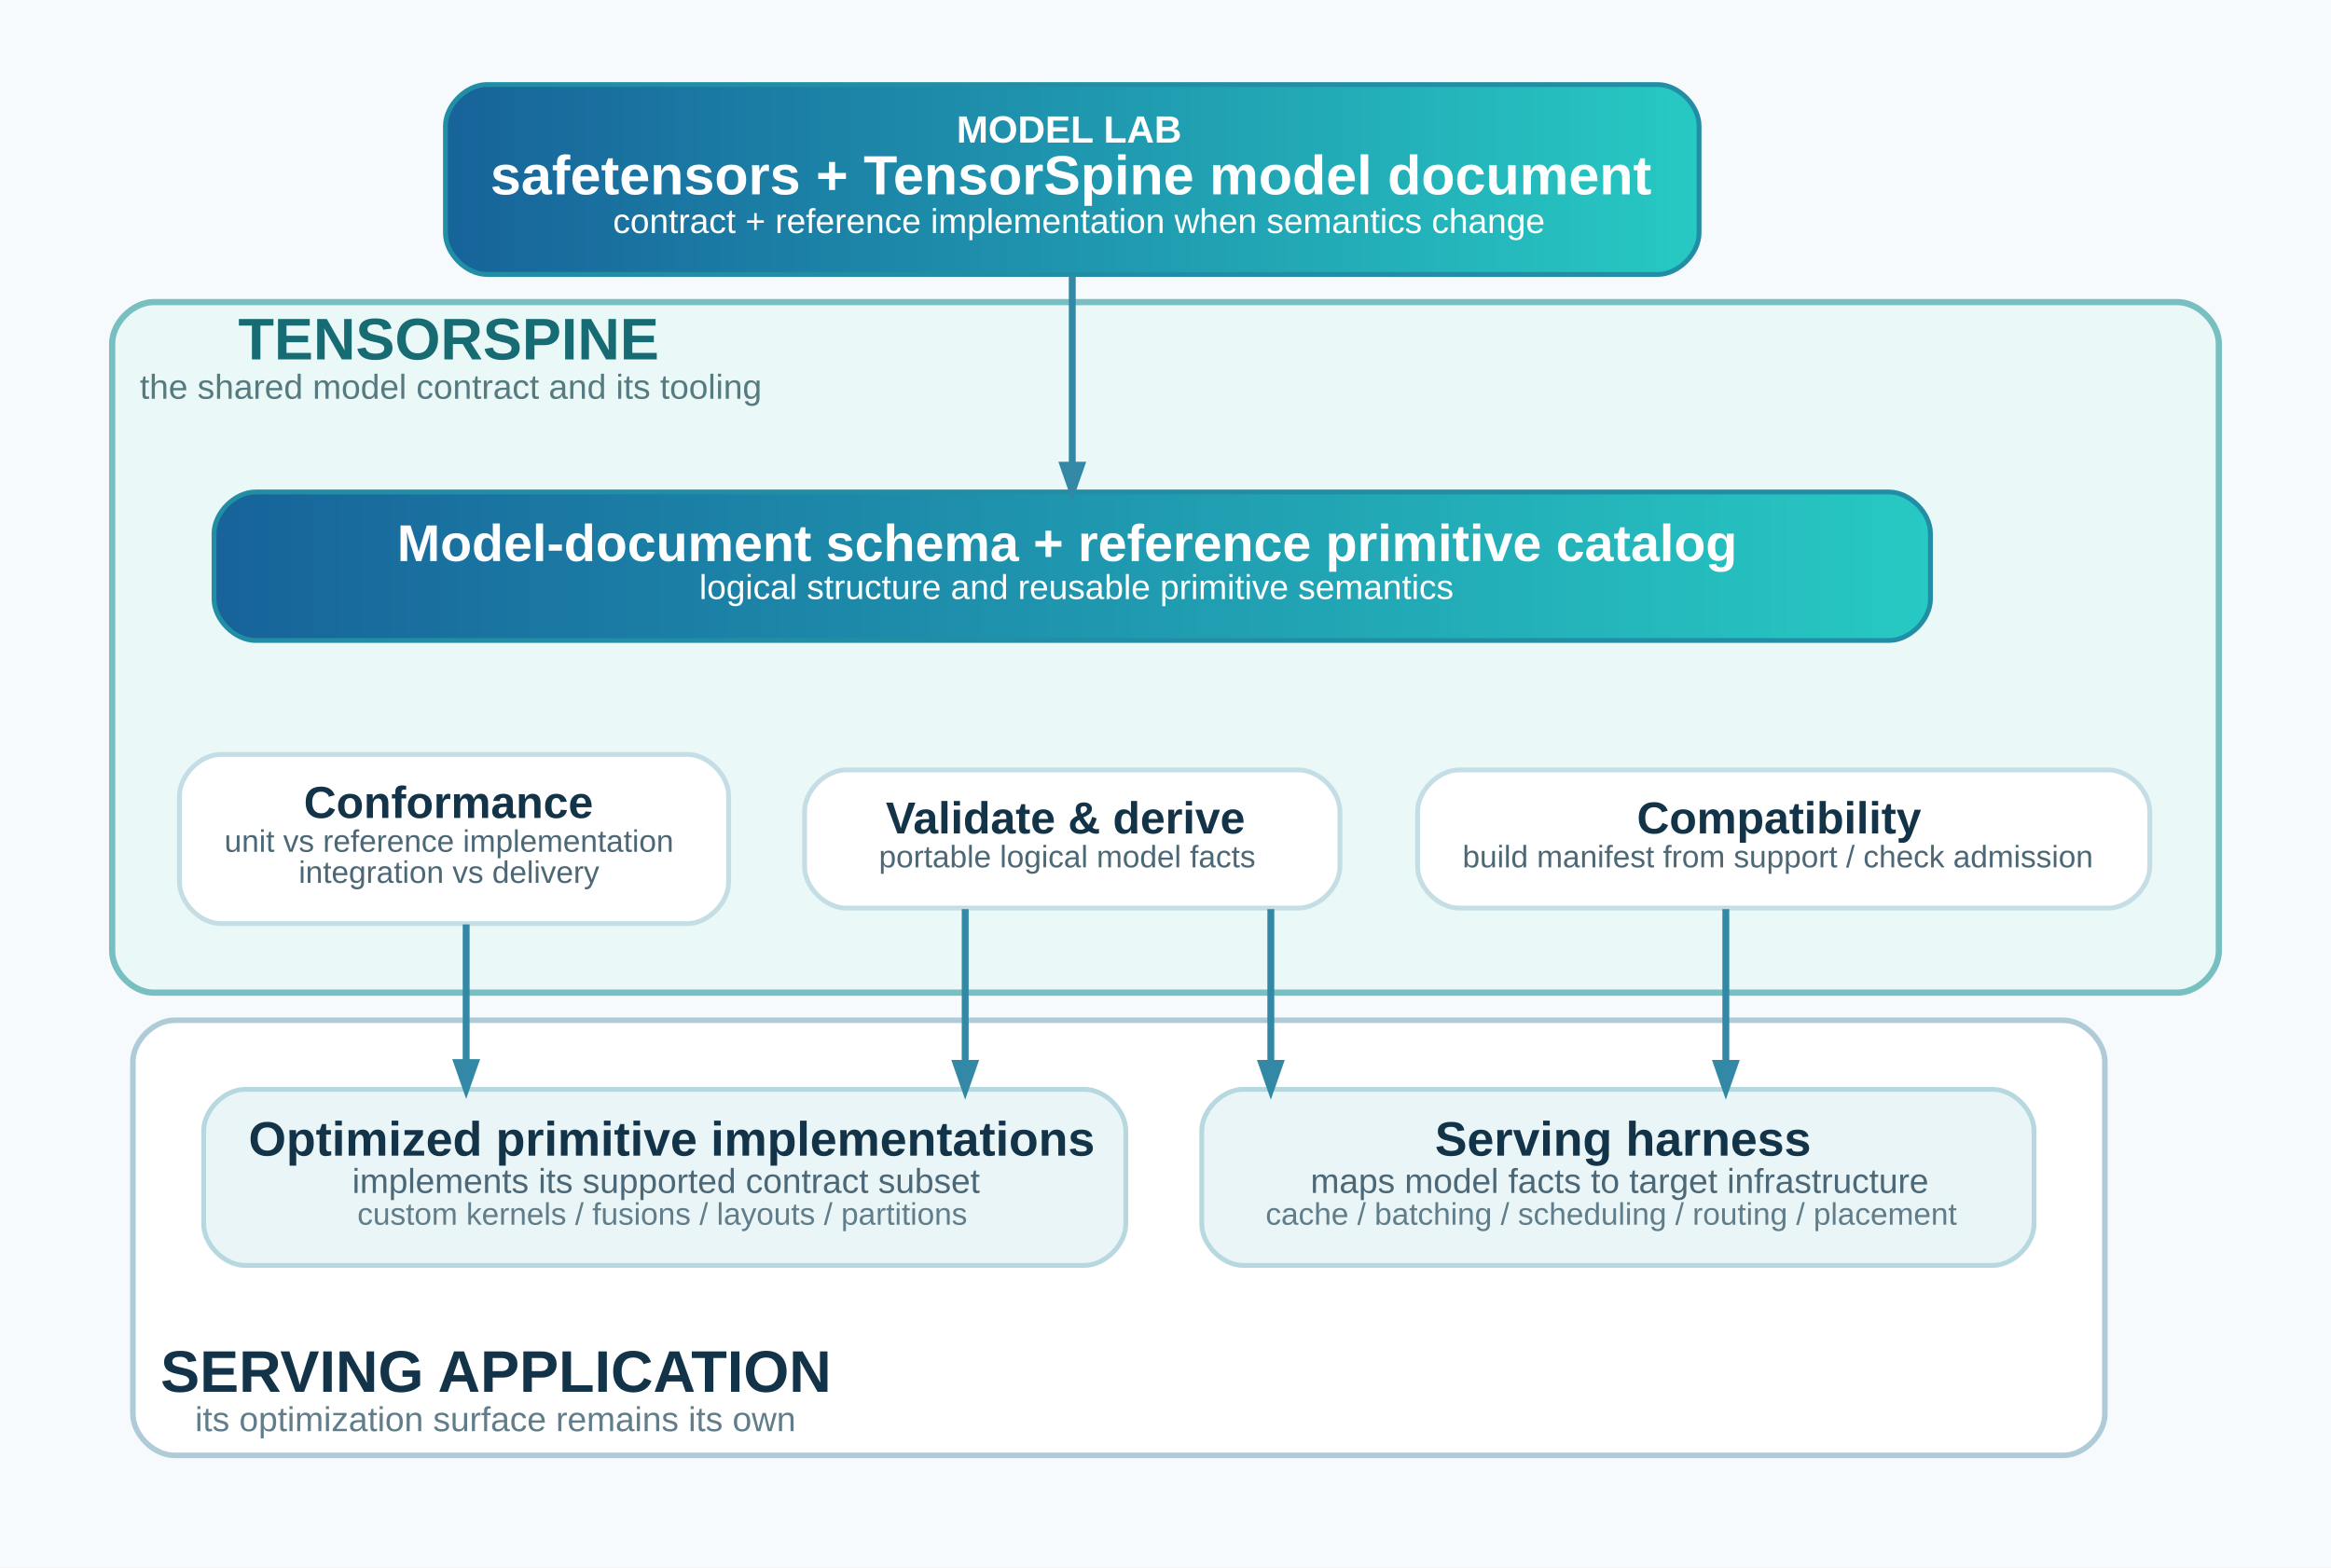
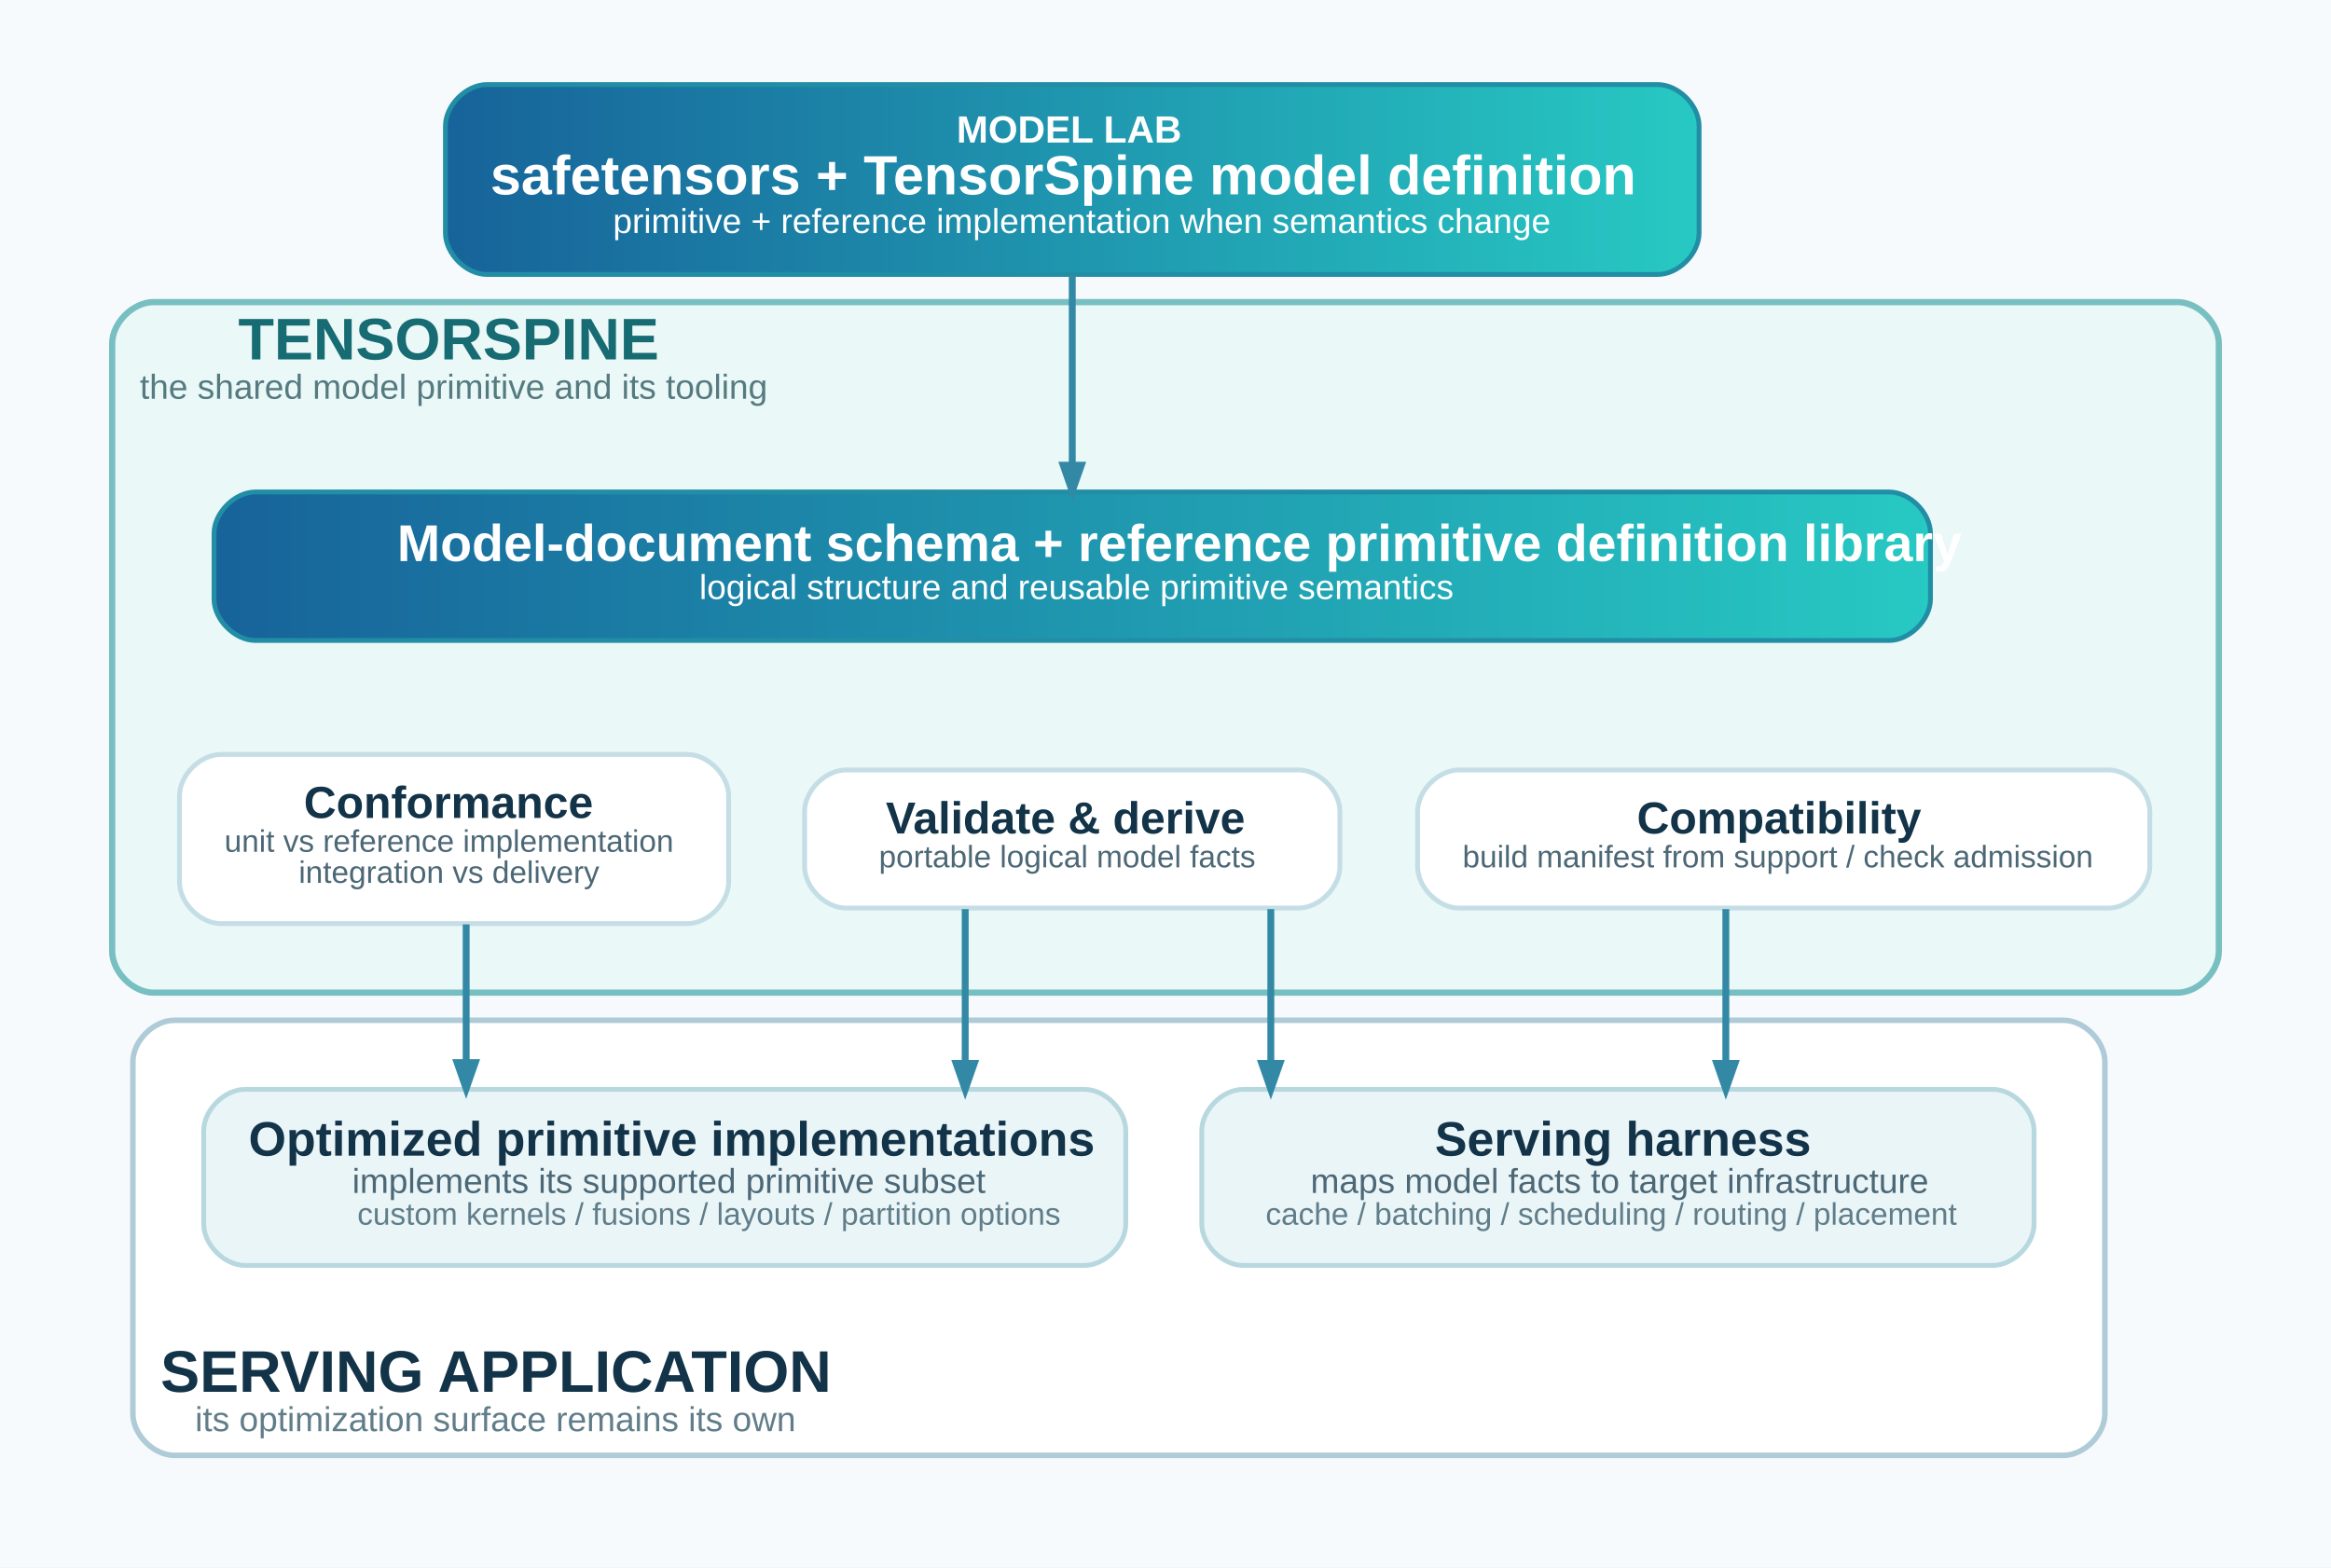
<svg xmlns="http://www.w3.org/2000/svg" width="675pt" height="454pt" viewBox="0.00 0.00 674.96 453.96">
  <g id="graph0" class="graph" transform="scale(1 1) rotate(0) translate(24.48 429.48)">
    <polygon fill="#f6fafc" stroke="transparent" points="-24.48,24.48 -24.48,-429.48 650.48,-429.48 650.48,24.48 -24.48,24.48" />
    <g id="clust1" class="cluster">
      <path fill="#eaf8f7" stroke="#78bfc1" stroke-width="1.8" d="M20,-142C20,-142 606,-142 606,-142 612,-142 618,-148 618,-154 618,-154 618,-330 618,-330 618,-336 612,-342 606,-342 606,-342 20,-342 20,-342 14,-342 8,-336 8,-330 8,-330 8,-154 8,-154 8,-148 14,-142 20,-142" />
      <text text-anchor="start" x="44.5" y="-325.4" font-family="Arial" font-weight="bold" font-size="17.00" fill="#176b72">TENSORSPINE</text>
-       <text text-anchor="start" x="16" y="-314" font-family="Arial" font-size="10.00" fill="#557a80">the shared model contract and its tooling</text>
+       <text text-anchor="start" x="16" y="-314" font-family="Arial" font-size="10.00" fill="#557a80">the shared model primitive and its tooling</text>
    </g>
    <g id="clust3" class="cluster">
      <path fill="#ffffff" stroke="#afcbd7" stroke-width="1.6" d="M26,-8C26,-8 573,-8 573,-8 579,-8 585,-14 585,-20 585,-20 585,-122 585,-122 585,-128 579,-134 573,-134 573,-134 26,-134 26,-134 20,-134 14,-128 14,-122 14,-122 14,-20 14,-20 14,-14 20,-8 26,-8" />
      <text text-anchor="start" x="22" y="-26.4" font-family="Arial" font-weight="bold" font-size="17.00" fill="#123348">SERVING APPLICATION</text>
      <text text-anchor="start" x="32" y="-15" font-family="Arial" font-size="10.00" fill="#607d89">its optimization surface remains its own</text>
    </g>
    <g id="node1" class="node">
      <defs>
        <linearGradient id="l_0" gradientUnits="userSpaceOnUse" x1="104.5" y1="-377.5" x2="467.5" y2="-377.5">
          <stop offset="0" style="stop-color:#17639a;stop-opacity:1.;" />
          <stop offset="1" style="stop-color:#27c9c3;stop-opacity:1.;" />
        </linearGradient>
      </defs>
      <path fill="url(#l_0)" stroke="#218ea5" stroke-width="1.4" d="M455.5,-405C455.5,-405 116.5,-405 116.5,-405 110.5,-405 104.5,-399 104.5,-393 104.5,-393 104.5,-362 104.5,-362 104.5,-356 110.5,-350 116.5,-350 116.5,-350 455.5,-350 455.5,-350 461.5,-350 467.5,-356 467.5,-362 467.5,-362 467.5,-393 467.5,-393 467.5,-399 461.5,-405 455.5,-405" />
      <text text-anchor="start" x="252.5" y="-388.2" font-family="Arial" font-weight="bold" font-size="11.00" fill="#ffffff">MODEL LAB</text>
-       <text text-anchor="start" x="117.5" y="-373.2" font-family="Arial" font-weight="bold" font-size="16.00" fill="#ffffff">safetensors + TensorSpine model document</text>
-       <text text-anchor="start" x="153" y="-362" font-family="Arial" font-size="10.00" fill="#ffffff">contract + reference implementation when semantics change</text>
+       <text text-anchor="start" x="117.5" y="-373.2" font-family="Arial" font-weight="bold" font-size="16.00" fill="#ffffff">safetensors + TensorSpine model definition</text>
+       <text text-anchor="start" x="153" y="-362" font-family="Arial" font-size="10.00" fill="#ffffff">primitive + reference implementation when semantics change</text>
    </g>
    <g id="node2" class="node">
      <defs>
        <linearGradient id="l_1" gradientUnits="userSpaceOnUse" x1="37.5" y1="-265.5" x2="534.5" y2="-265.5">
          <stop offset="0" style="stop-color:#17639a;stop-opacity:1.;" />
          <stop offset="1" style="stop-color:#27c9c3;stop-opacity:1.;" />
        </linearGradient>
      </defs>
      <path fill="url(#l_1)" stroke="#218ea5" stroke-width="1.4" d="M522.5,-287C522.5,-287 49.5,-287 49.5,-287 43.5,-287 37.5,-281 37.5,-275 37.5,-275 37.5,-256 37.5,-256 37.5,-250 43.5,-244 49.5,-244 49.5,-244 522.5,-244 522.5,-244 528.5,-244 534.5,-250 534.5,-256 534.5,-256 534.5,-275 534.5,-275 534.5,-281 528.5,-287 522.5,-287" />
-       <text text-anchor="start" x="90.5" y="-267" font-family="Arial" font-weight="bold" font-size="15.00" fill="#ffffff">Model-document schema + reference primitive catalog</text>
+       <text text-anchor="start" x="90.5" y="-267" font-family="Arial" font-weight="bold" font-size="15.00" fill="#ffffff">Model-document schema + reference primitive definition library</text>
      <text text-anchor="start" x="178" y="-256" font-family="Arial" font-size="10.00" fill="#ffffff">logical structure and reusable primitive semantics</text>
    </g>
    <g id="edge7" class="edge">
      <path fill="none" stroke="#3389a5" stroke-width="2" d="M286,-349.81C286,-349.81 286,-294.76 286,-294.76" />
      <polygon fill="#3389a5" stroke="#3389a5" stroke-width="2" points="288.63,-294.76 286,-287.26 283.38,-294.76 288.63,-294.76" />
    </g>
    <g id="node3" class="node">
      <path fill="#ffffff" stroke="#c5dee6" stroke-width="1.4" d="M351.5,-206.5C351.5,-206.5 220.5,-206.5 220.5,-206.5 214.5,-206.5 208.5,-200.5 208.5,-194.5 208.5,-194.5 208.5,-178.5 208.5,-178.5 208.5,-172.5 214.5,-166.5 220.5,-166.5 220.5,-166.5 351.5,-166.5 351.5,-166.5 357.5,-166.5 363.5,-172.5 363.5,-178.5 363.5,-178.5 363.5,-194.5 363.5,-194.5 363.5,-200.5 357.5,-206.5 351.5,-206.5" />
      <text text-anchor="start" x="232" y="-188.1" font-family="Arial" font-weight="bold" font-size="13.00" fill="#123348">Validate &amp; derive</text>
      <text text-anchor="start" x="230" y="-178.3" font-family="Arial" font-size="9.00" fill="#4c6876">portable logical model facts</text>
    </g>
    <g id="node4" class="node">
      <path fill="#ffffff" stroke="#c5dee6" stroke-width="1.4" d="M586,-206.5C586,-206.5 398,-206.5 398,-206.5 392,-206.5 386,-200.5 386,-194.5 386,-194.5 386,-178.5 386,-178.5 386,-172.5 392,-166.5 398,-166.5 398,-166.5 586,-166.5 586,-166.5 592,-166.5 598,-172.5 598,-178.5 598,-178.5 598,-194.5 598,-194.5 598,-200.5 592,-206.5 586,-206.5" />
      <text text-anchor="start" x="449.5" y="-188.1" font-family="Arial" font-weight="bold" font-size="13.00" fill="#123348">Compatibility</text>
      <text text-anchor="start" x="399" y="-178.3" font-family="Arial" font-size="9.00" fill="#4c6876">build manifest from support / check admission</text>
    </g>
    <g id="node5" class="node">
      <path fill="#ffffff" stroke="#c5dee6" stroke-width="1.4" d="M174.5,-211C174.5,-211 39.5,-211 39.5,-211 33.5,-211 27.5,-205 27.5,-199 27.5,-199 27.5,-174 27.5,-174 27.5,-168 33.5,-162 39.5,-162 39.5,-162 174.5,-162 174.5,-162 180.5,-162 186.5,-168 186.5,-174 186.5,-174 186.5,-199 186.5,-199 186.5,-205 180.5,-211 174.5,-211" />
      <text text-anchor="start" x="63.5" y="-192.6" font-family="Arial" font-weight="bold" font-size="13.00" fill="#123348">Conformance</text>
      <text text-anchor="start" x="40.5" y="-182.8" font-family="Arial" font-size="9.00" fill="#4c6876">unit vs reference implementation</text>
      <text text-anchor="start" x="62" y="-173.8" font-family="Arial" font-size="9.00" fill="#4c6876">integration vs delivery</text>
    </g>
    <g id="node6" class="node">
      <path fill="#eaf5f8" stroke="#b8d8df" stroke-width="1.4" d="M289.5,-114C289.5,-114 46.5,-114 46.5,-114 40.5,-114 34.5,-108 34.5,-102 34.5,-102 34.5,-75 34.5,-75 34.5,-69 40.5,-63 46.5,-63 46.5,-63 289.5,-63 289.5,-63 295.5,-63 301.5,-69 301.5,-75 301.5,-75 301.5,-102 301.5,-102 301.5,-108 295.5,-114 289.5,-114" />
      <text text-anchor="start" x="47.5" y="-94.8" font-family="Arial" font-weight="bold" font-size="14.00" fill="#123348">Optimized primitive implementations</text>
-       <text text-anchor="start" x="77.5" y="-84" font-family="Arial" font-size="10.00" fill="#4c6876">implements its supported contract subset</text>
-       <text text-anchor="start" x="79" y="-74.8" font-family="Arial" font-size="9.00" fill="#607d89">custom kernels / fusions / layouts / partitions</text>
+       <text text-anchor="start" x="77.5" y="-84" font-family="Arial" font-size="10.00" fill="#4c6876">implements its supported primitive subset</text>
+       <text text-anchor="start" x="79" y="-74.8" font-family="Arial" font-size="9.00" fill="#607d89">custom kernels / fusions / layouts / partition options</text>
    </g>
    <g id="edge9" class="edge">
      <path fill="none" stroke="#3389a5" stroke-width="2" d="M255,-166.19C255,-166.19 255,-121.52 255,-121.52" />
      <polygon fill="#3389a5" stroke="#3389a5" stroke-width="2" points="257.63,-121.52 255,-114.02 252.38,-121.52 257.63,-121.52" />
    </g>
    <g id="node7" class="node">
      <path fill="#eaf5f8" stroke="#b8d8df" stroke-width="1.4" d="M552.5,-114C552.5,-114 335.5,-114 335.5,-114 329.5,-114 323.5,-108 323.5,-102 323.5,-102 323.5,-75 323.5,-75 323.5,-69 329.5,-63 335.5,-63 335.5,-63 552.5,-63 552.5,-63 558.5,-63 564.5,-69 564.5,-75 564.5,-75 564.5,-102 564.5,-102 564.5,-108 558.5,-114 552.5,-114" />
      <text text-anchor="start" x="391" y="-94.8" font-family="Arial" font-weight="bold" font-size="14.00" fill="#123348">Serving harness</text>
      <text text-anchor="start" x="355" y="-84" font-family="Arial" font-size="10.00" fill="#4c6876">maps model facts to target infrastructure</text>
      <text text-anchor="start" x="342" y="-74.8" font-family="Arial" font-size="9.00" fill="#607d89">cache / batching / scheduling / routing / placement</text>
    </g>
    <g id="edge10" class="edge">
      <path fill="none" stroke="#3389a5" stroke-width="2" d="M343.5,-166.19C343.5,-166.19 343.5,-121.52 343.5,-121.52" />
      <polygon fill="#3389a5" stroke="#3389a5" stroke-width="2" points="346.13,-121.52 343.5,-114.02 340.88,-121.52 346.13,-121.52" />
    </g>
    <g id="edge11" class="edge">
      <path fill="none" stroke="#3389a5" stroke-width="2" d="M475.25,-166.19C475.25,-166.19 475.25,-121.52 475.25,-121.52" />
      <polygon fill="#3389a5" stroke="#3389a5" stroke-width="2" points="477.88,-121.52 475.25,-114.02 472.63,-121.52 477.88,-121.52" />
    </g>
    <g id="edge8" class="edge">
      <path fill="none" stroke="#3389a5" stroke-width="2" d="M110.5,-161.77C110.5,-161.77 110.5,-121.75 110.5,-121.75" />
      <polygon fill="#3389a5" stroke="#3389a5" stroke-width="2" points="113.13,-121.75 110.5,-114.25 107.88,-121.75 113.13,-121.75" />
    </g>
  </g>
</svg>
